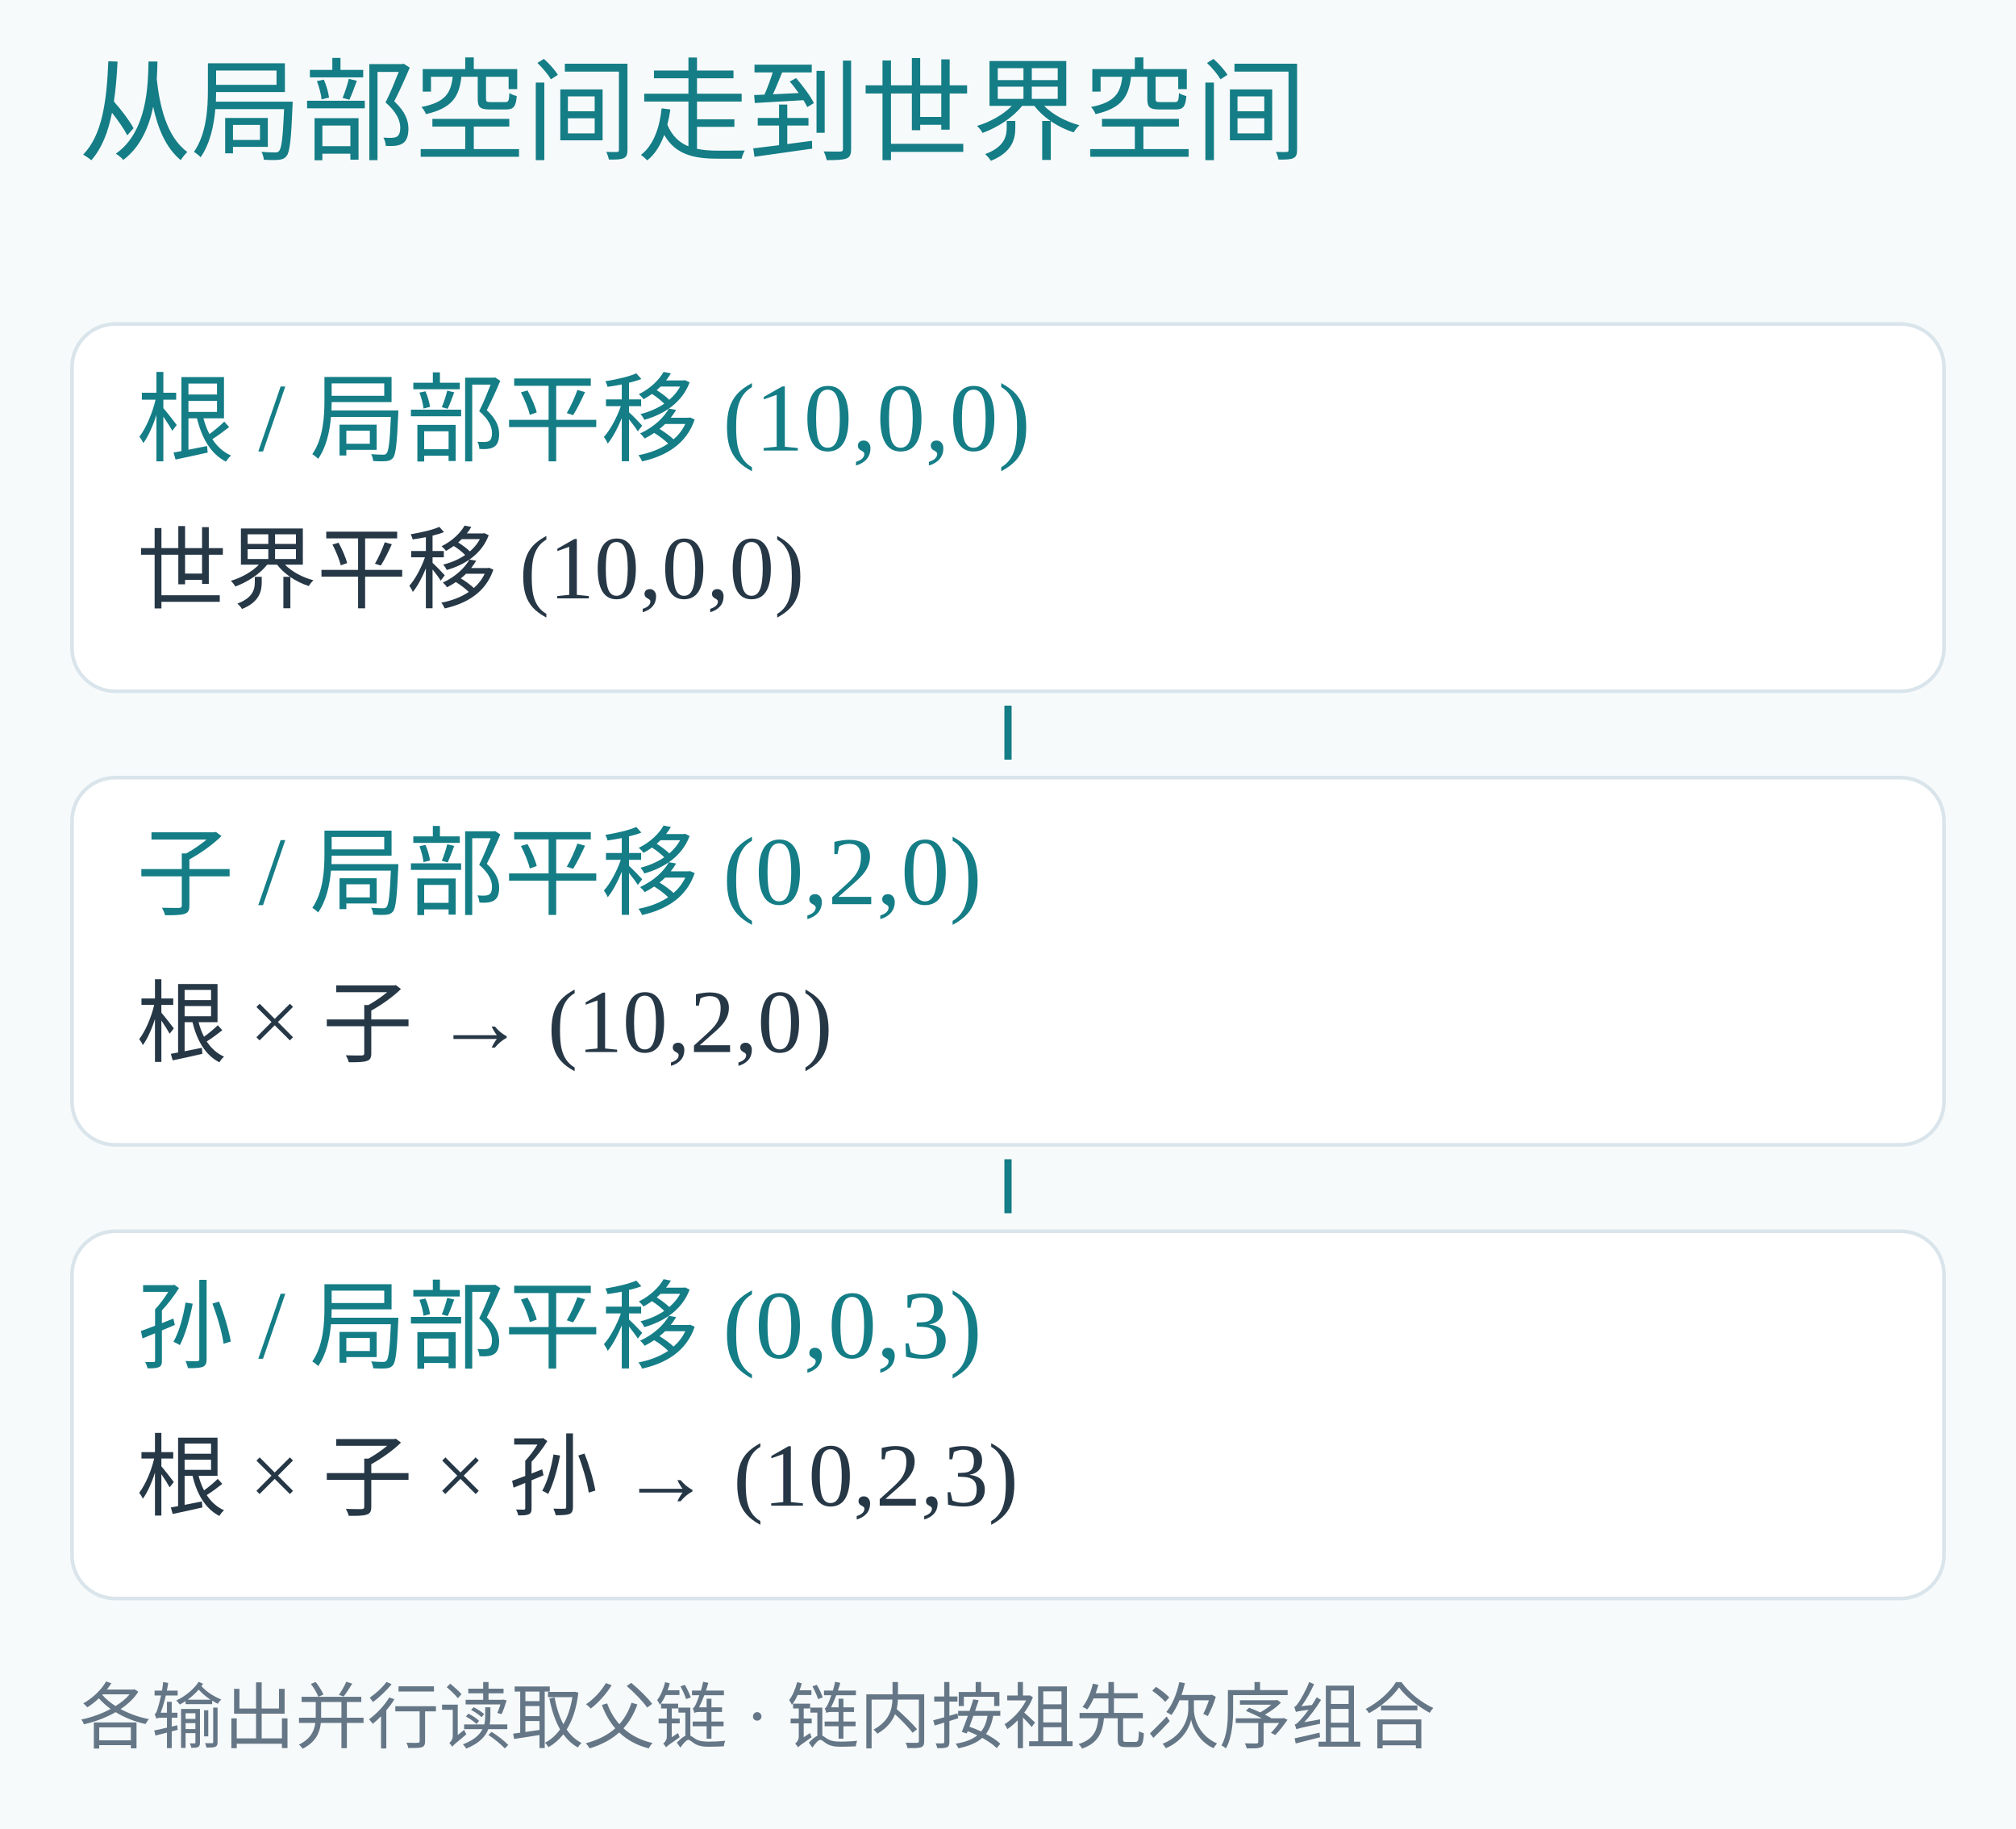
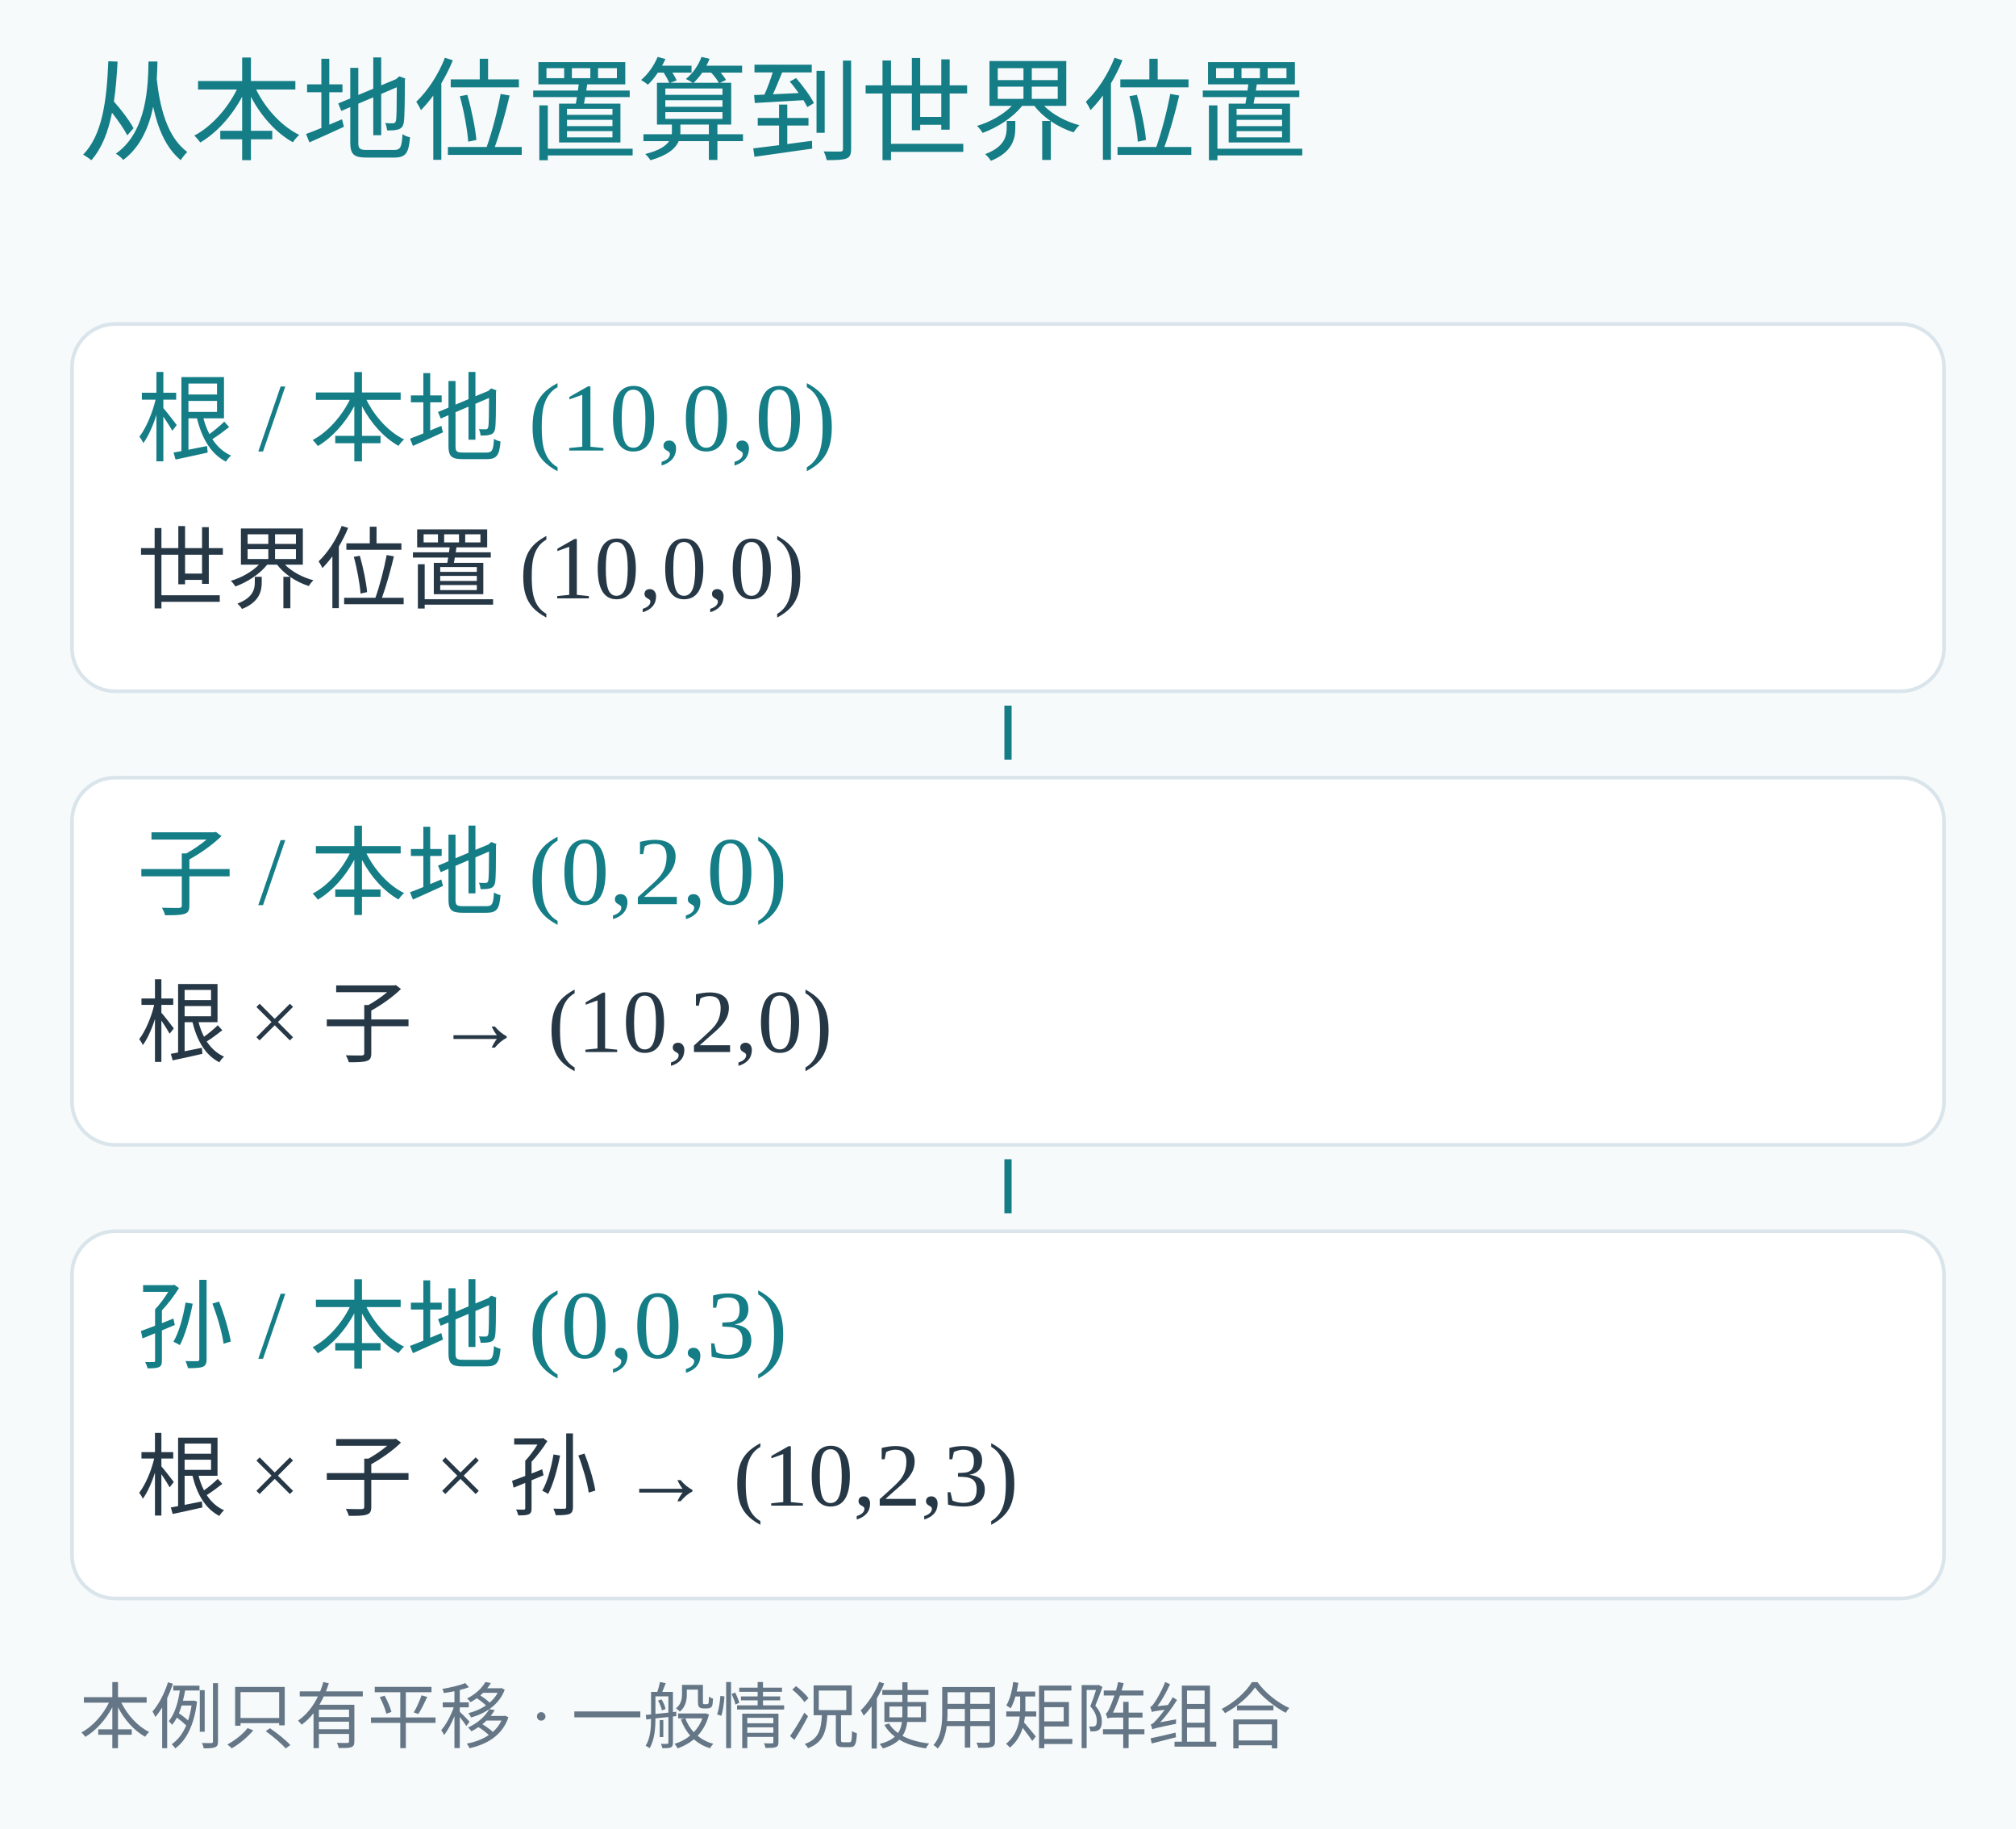
- <svg xmlns="http://www.w3.org/2000/svg" width="560" height="508" viewBox="0 0 560 508">
+ <svg xmlns="http://www.w3.org/2000/svg" width="560" height="508">
  <rect x="0" y="0" width="560" height="508" rx="0" fill="#f7fafb" stroke="#f7fafb" />
-   <text x="22" y="42" fill="#147d86" font-size="31">从局部空间走到世界空间</text>
+   <text x="22" y="42" fill="#147d86" font-size="31">从本地位置算到世界位置</text>
  <rect x="20" y="90" width="520" height="102" rx="12" fill="#ffffff" stroke="#d9e4eb" />
-   <text x="38" y="126" fill="#147d86" font-size="27">根 / 局部平移 (10,0,0)</text>
-   <text x="38" y="167" fill="#263746" font-size="25">世界平移 (10,0,0)</text>
+   <text x="38" y="126" fill="#147d86" font-size="27">根 / 本地 (10,0,0)</text>
+   <text x="38" y="167" fill="#263746" font-size="25">世界位置 (10,0,0)</text>
  <line x1="280" y1="196" x2="280" y2="211" stroke="#147d86" stroke-width="2" />
  <rect x="20" y="216" width="520" height="102" rx="12" fill="#ffffff" stroke="#d9e4eb" />
-   <text x="38" y="252" fill="#147d86" font-size="27">子 / 局部平移 (0,2,0)</text>
+   <text x="38" y="252" fill="#147d86" font-size="27">子 / 本地 (0,2,0)</text>
  <text x="38" y="293" fill="#263746" font-size="25">根 × 子 → (10,2,0)</text>
  <line x1="280" y1="322" x2="280" y2="337" stroke="#147d86" stroke-width="2" />
  <rect x="20" y="342" width="520" height="102" rx="12" fill="#ffffff" stroke="#d9e4eb" />
-   <text x="38" y="378" fill="#147d86" font-size="27">孙 / 局部平移 (0,0,3)</text>
+   <text x="38" y="378" fill="#147d86" font-size="27">孙 / 本地 (0,0,3)</text>
  <text x="38" y="419" fill="#263746" font-size="25">根 × 子 × 孙 → (10,2,3)</text>
-   <text x="22" y="484" fill="#657787" font-size="20">各输出并行读取父链 · 链内按祖先次序组合</text>
+   <text x="22" y="484" fill="#657787" font-size="20">本例只有平移 · 一般情况使用矩阵组合</text>
</svg>
